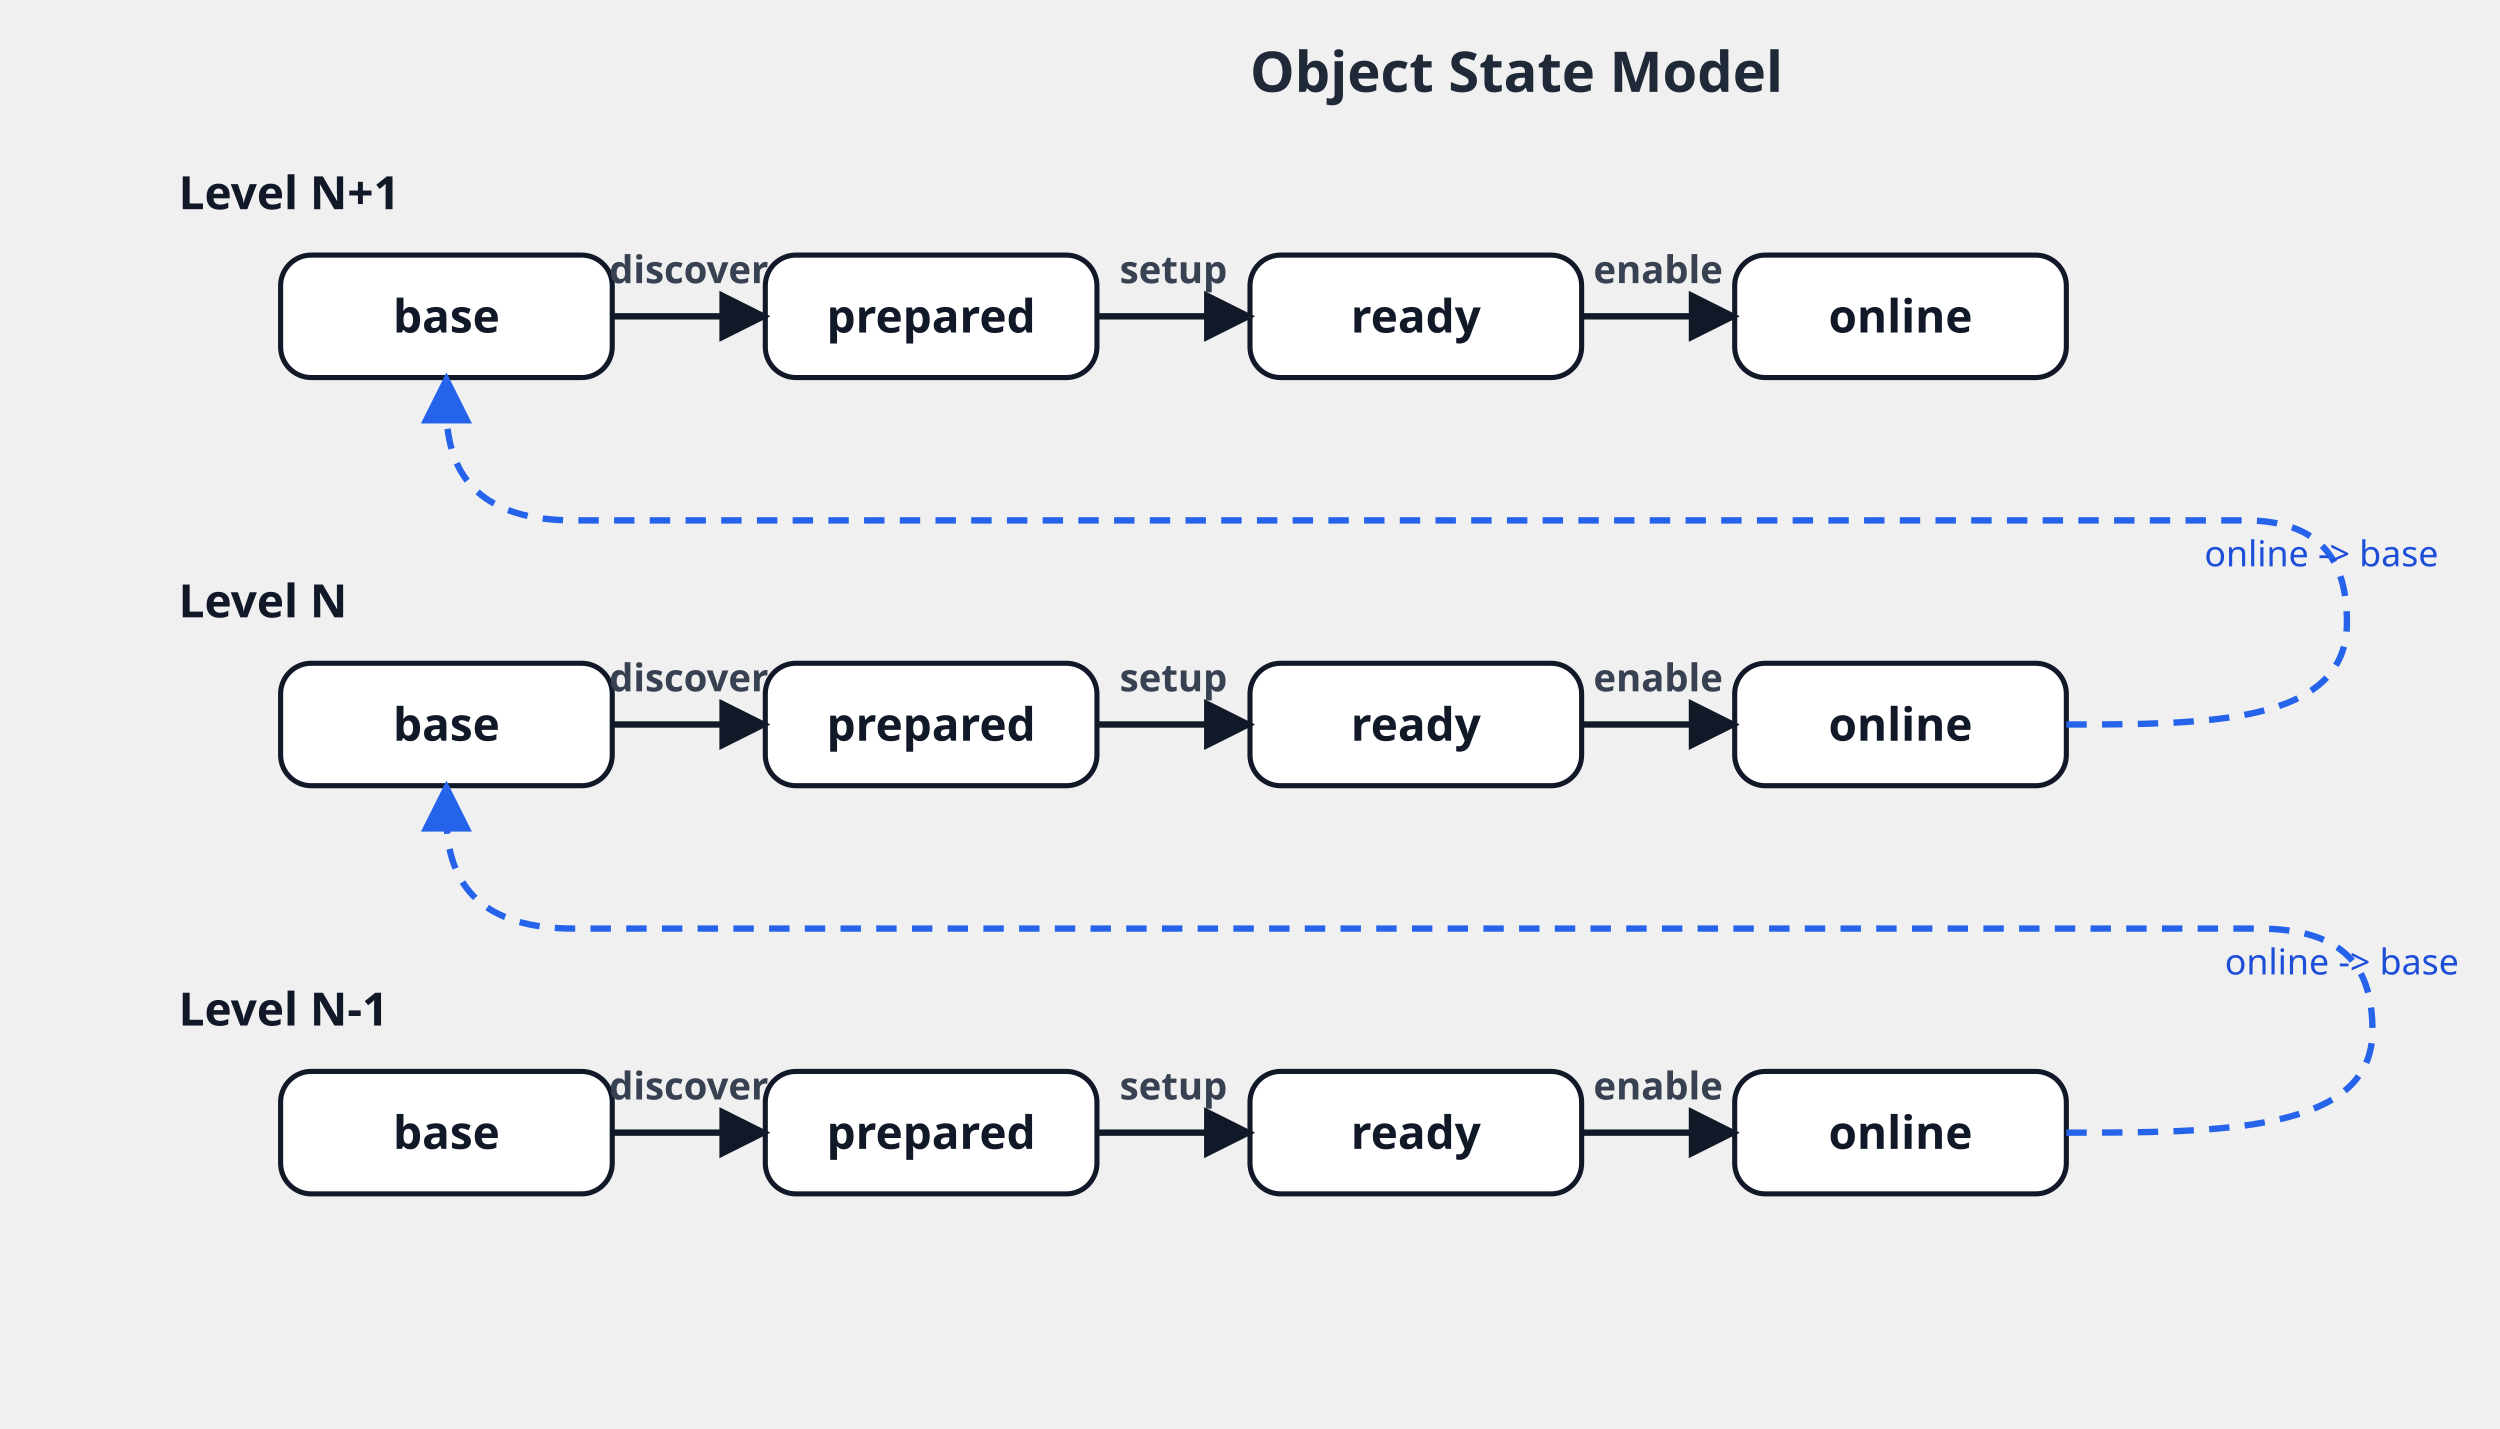
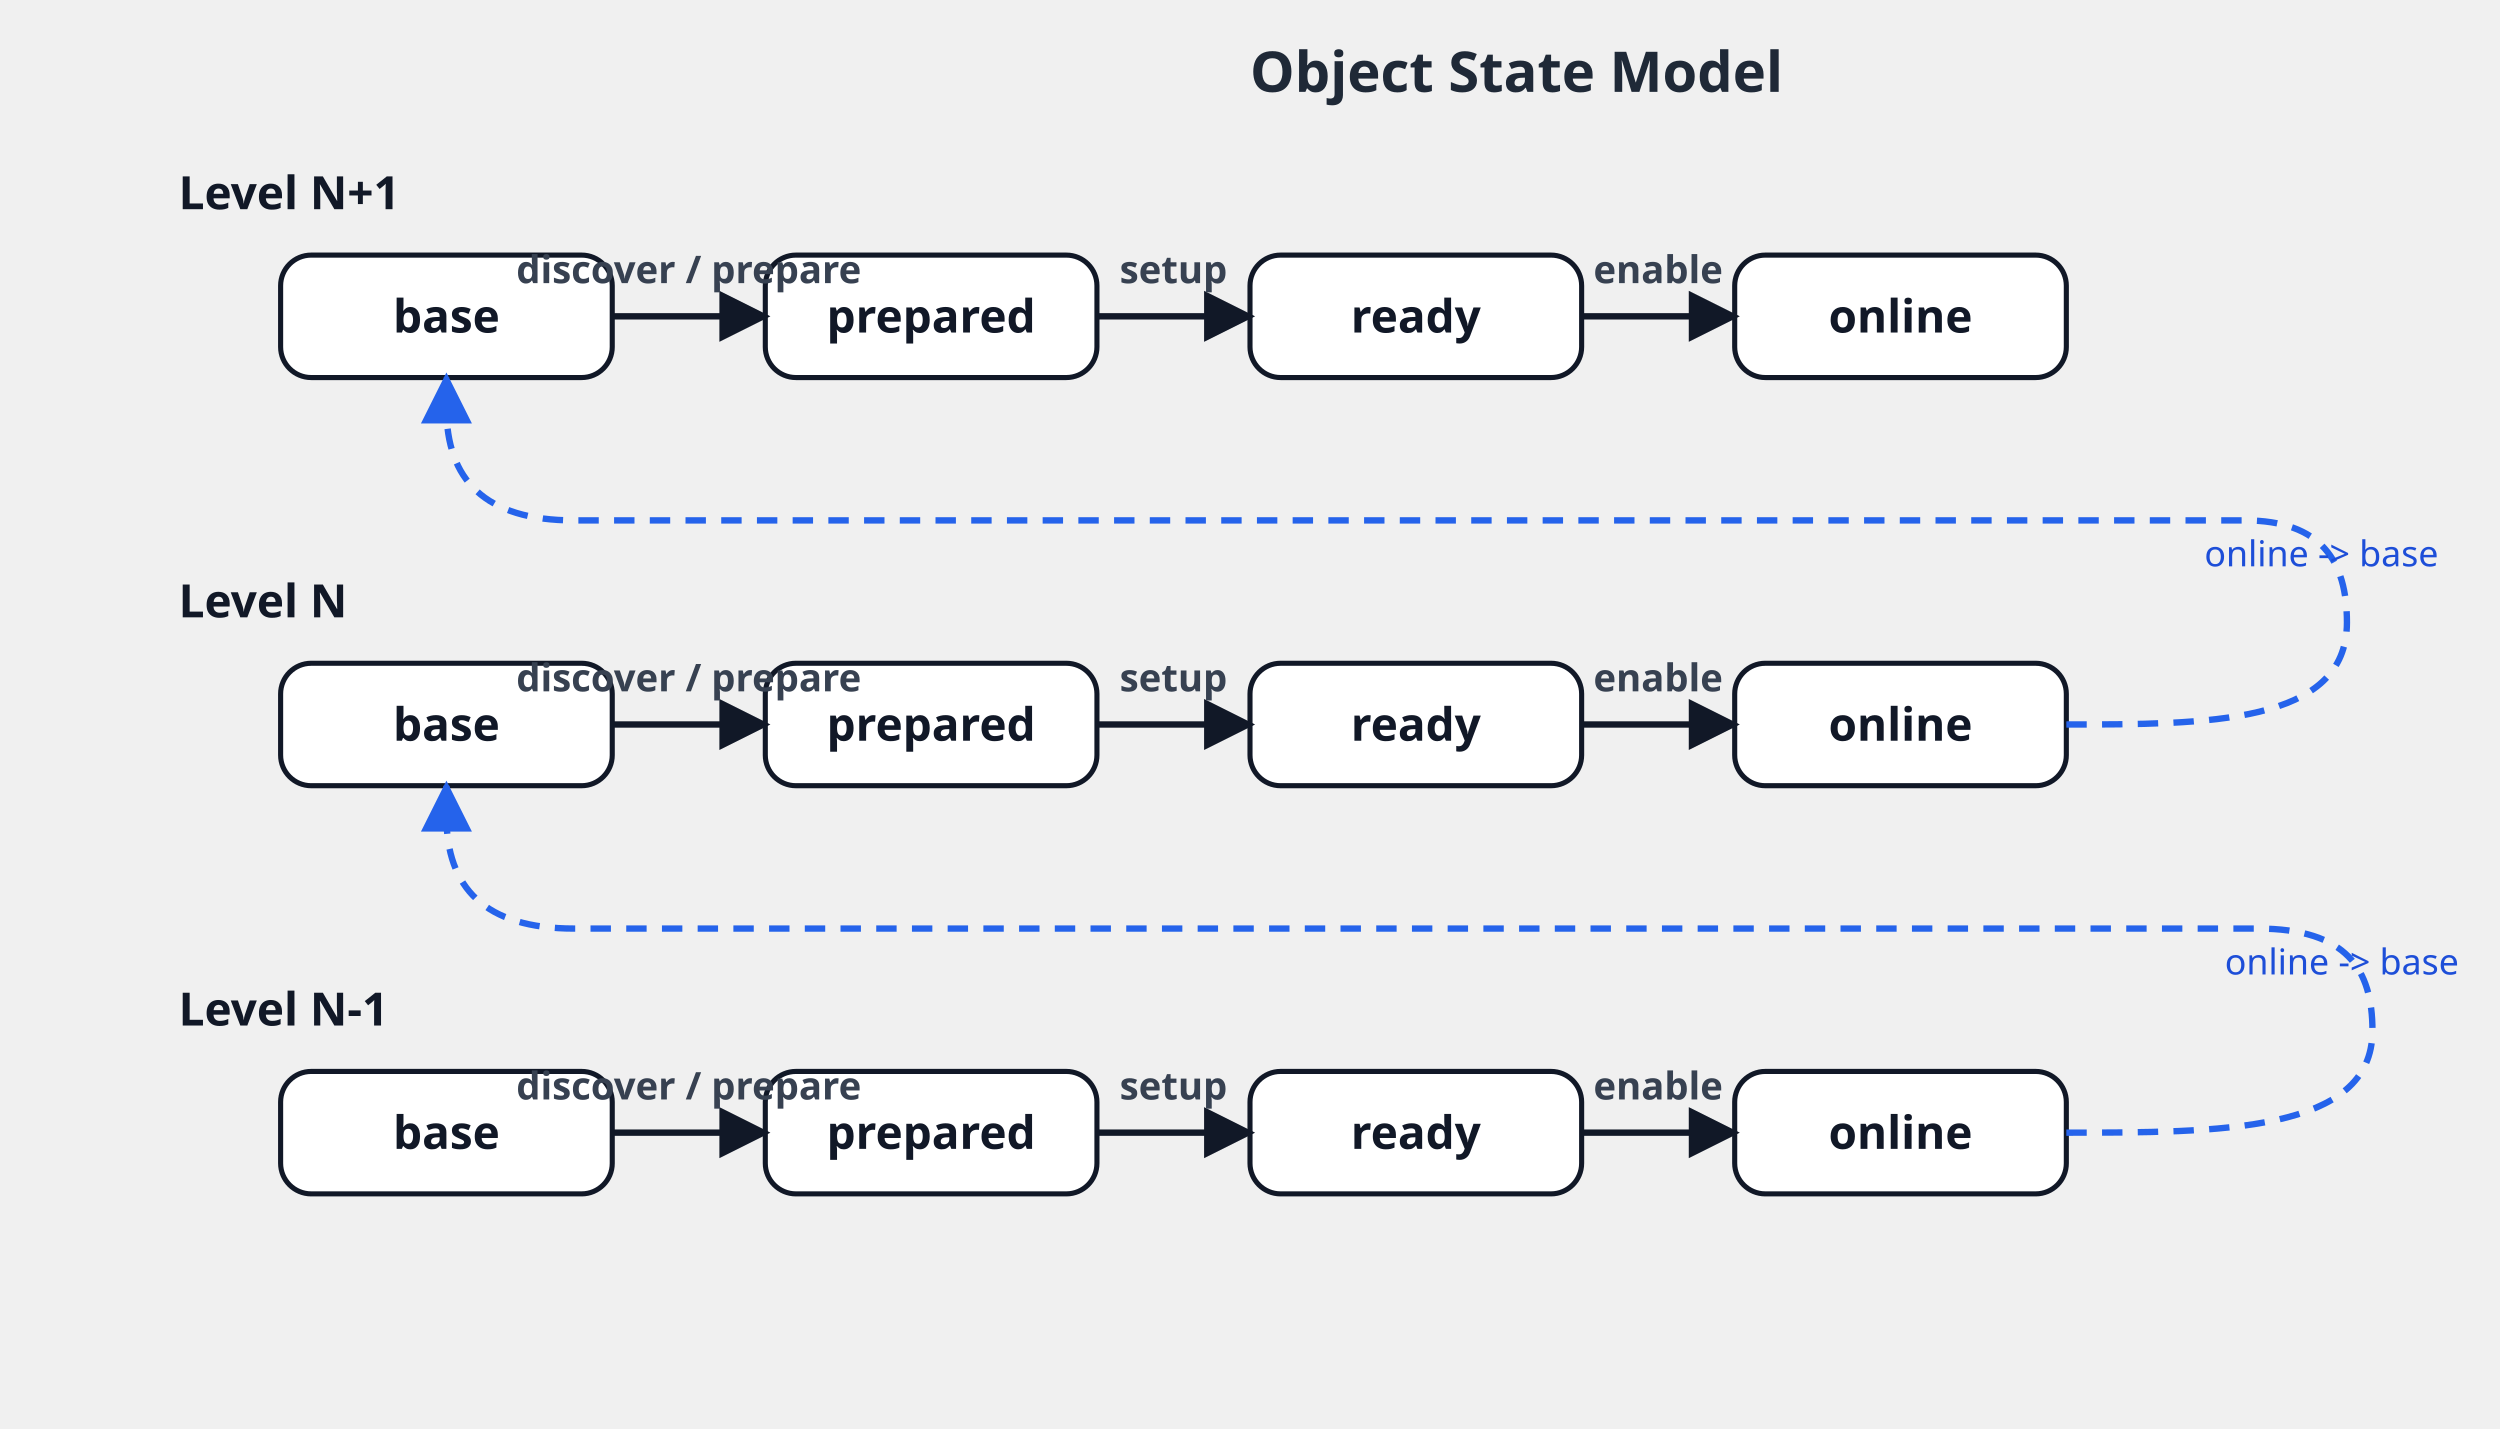
<svg xmlns="http://www.w3.org/2000/svg" width="980" height="560" viewBox="0 0 980 560" role="img" aria-labelledby="title desc">
  <defs>
    <style>
      .title { font: 700 22px "Segoe UI", "PingFang SC", "Microsoft YaHei", sans-serif; fill: #1f2937; }
      .level { font: 700 18px "Segoe UI", "PingFang SC", "Microsoft YaHei", sans-serif; fill: #111827; }
      .node { fill: #ffffff; stroke: #111827; stroke-width: 2; }
      .node-text { font: 600 18px "Segoe UI", "PingFang SC", "Microsoft YaHei", sans-serif; fill: #111827; text-anchor: middle; dominant-baseline: middle; }
      .edge { stroke: #111827; stroke-width: 2.5; fill: none; }
      .edge-dashed { stroke: #2563eb; stroke-width: 2.5; fill: none; stroke-dasharray: 8 6; }
      .edge-text { font: 600 15px "Segoe UI", "PingFang SC", "Microsoft YaHei", sans-serif; fill: #374151; text-anchor: middle; }
      .note-text { font: 500 14px "Segoe UI", "PingFang SC", "Microsoft YaHei", sans-serif; fill: #1d4ed8; text-anchor: middle; }
    </style>
    <marker id="arrow" viewBox="0 0 10 10" refX="9" refY="5" markerWidth="8" markerHeight="8" orient="auto-start-reverse">
      <path d="M 0 0 L 10 5 L 0 10 z" fill="#111827" />
    </marker>
    <marker id="arrow-blue" viewBox="0 0 10 10" refX="9" refY="5" markerWidth="8" markerHeight="8" orient="auto-start-reverse">
      <path d="M 0 0 L 10 5 L 0 10 z" fill="#2563eb" />
    </marker>
  </defs>
  <text x="490" y="36" class="title">Object State Model</text>
  <text x="70" y="82" class="level">Level N+1</text>
  <text x="70" y="242" class="level">Level N</text>
  <text x="70" y="402" class="level">Level N-1</text>
  <rect x="110" y="100" width="130" height="48" rx="12" class="node" />
  <rect x="300" y="100" width="130" height="48" rx="12" class="node" />
  <rect x="490" y="100" width="130" height="48" rx="12" class="node" />
  <rect x="680" y="100" width="130" height="48" rx="12" class="node" />
  <text x="175" y="124" class="node-text">base</text>
  <text x="365" y="124" class="node-text">prepared</text>
  <text x="555" y="124" class="node-text">ready</text>
  <text x="745" y="124" class="node-text">online</text>
  <line x1="240" y1="124" x2="300" y2="124" class="edge" marker-end="url(#arrow)" />
  <line x1="430" y1="124" x2="490" y2="124" class="edge" marker-end="url(#arrow)" />
  <line x1="620" y1="124" x2="680" y2="124" class="edge" marker-end="url(#arrow)" />
-   <text x="270" y="111" class="edge-text">discover</text>
+   <text x="270" y="111" class="edge-text">discover / prepare</text>
  <text x="460" y="111" class="edge-text">setup</text>
  <text x="650" y="111" class="edge-text">enable</text>
  <rect x="110" y="260" width="130" height="48" rx="12" class="node" />
  <rect x="300" y="260" width="130" height="48" rx="12" class="node" />
  <rect x="490" y="260" width="130" height="48" rx="12" class="node" />
  <rect x="680" y="260" width="130" height="48" rx="12" class="node" />
  <text x="175" y="284" class="node-text">base</text>
  <text x="365" y="284" class="node-text">prepared</text>
  <text x="555" y="284" class="node-text">ready</text>
  <text x="745" y="284" class="node-text">online</text>
  <line x1="240" y1="284" x2="300" y2="284" class="edge" marker-end="url(#arrow)" />
  <line x1="430" y1="284" x2="490" y2="284" class="edge" marker-end="url(#arrow)" />
  <line x1="620" y1="284" x2="680" y2="284" class="edge" marker-end="url(#arrow)" />
-   <text x="270" y="271" class="edge-text">discover</text>
+   <text x="270" y="271" class="edge-text">discover / prepare</text>
  <text x="460" y="271" class="edge-text">setup</text>
  <text x="650" y="271" class="edge-text">enable</text>
  <rect x="110" y="420" width="130" height="48" rx="12" class="node" />
  <rect x="300" y="420" width="130" height="48" rx="12" class="node" />
  <rect x="490" y="420" width="130" height="48" rx="12" class="node" />
  <rect x="680" y="420" width="130" height="48" rx="12" class="node" />
  <text x="175" y="444" class="node-text">base</text>
  <text x="365" y="444" class="node-text">prepared</text>
  <text x="555" y="444" class="node-text">ready</text>
  <text x="745" y="444" class="node-text">online</text>
  <line x1="240" y1="444" x2="300" y2="444" class="edge" marker-end="url(#arrow)" />
  <line x1="430" y1="444" x2="490" y2="444" class="edge" marker-end="url(#arrow)" />
  <line x1="620" y1="444" x2="680" y2="444" class="edge" marker-end="url(#arrow)" />
-   <text x="270" y="431" class="edge-text">discover</text>
+   <text x="270" y="431" class="edge-text">discover / prepare</text>
  <text x="460" y="431" class="edge-text">setup</text>
  <text x="650" y="431" class="edge-text">enable</text>
  <path d="M 810 444            C 870 444, 930 444, 930 404            C 930 380, 920 364, 885 364            L 225 364            C 190 364, 175 348, 175 320            L 175 308" class="edge-dashed" marker-end="url(#arrow-blue)" />
  <path d="M 810 284            C 865 284, 920 284, 920 244            C 920 220, 910 204, 880 204            L 225 204            C 190 204, 175 188, 175 160            L 175 148" class="edge-dashed" marker-end="url(#arrow-blue)" />
  <text x="918" y="382" class="note-text">online -&gt; base</text>
  <text x="910" y="222" class="note-text">online -&gt; base</text>
</svg>
